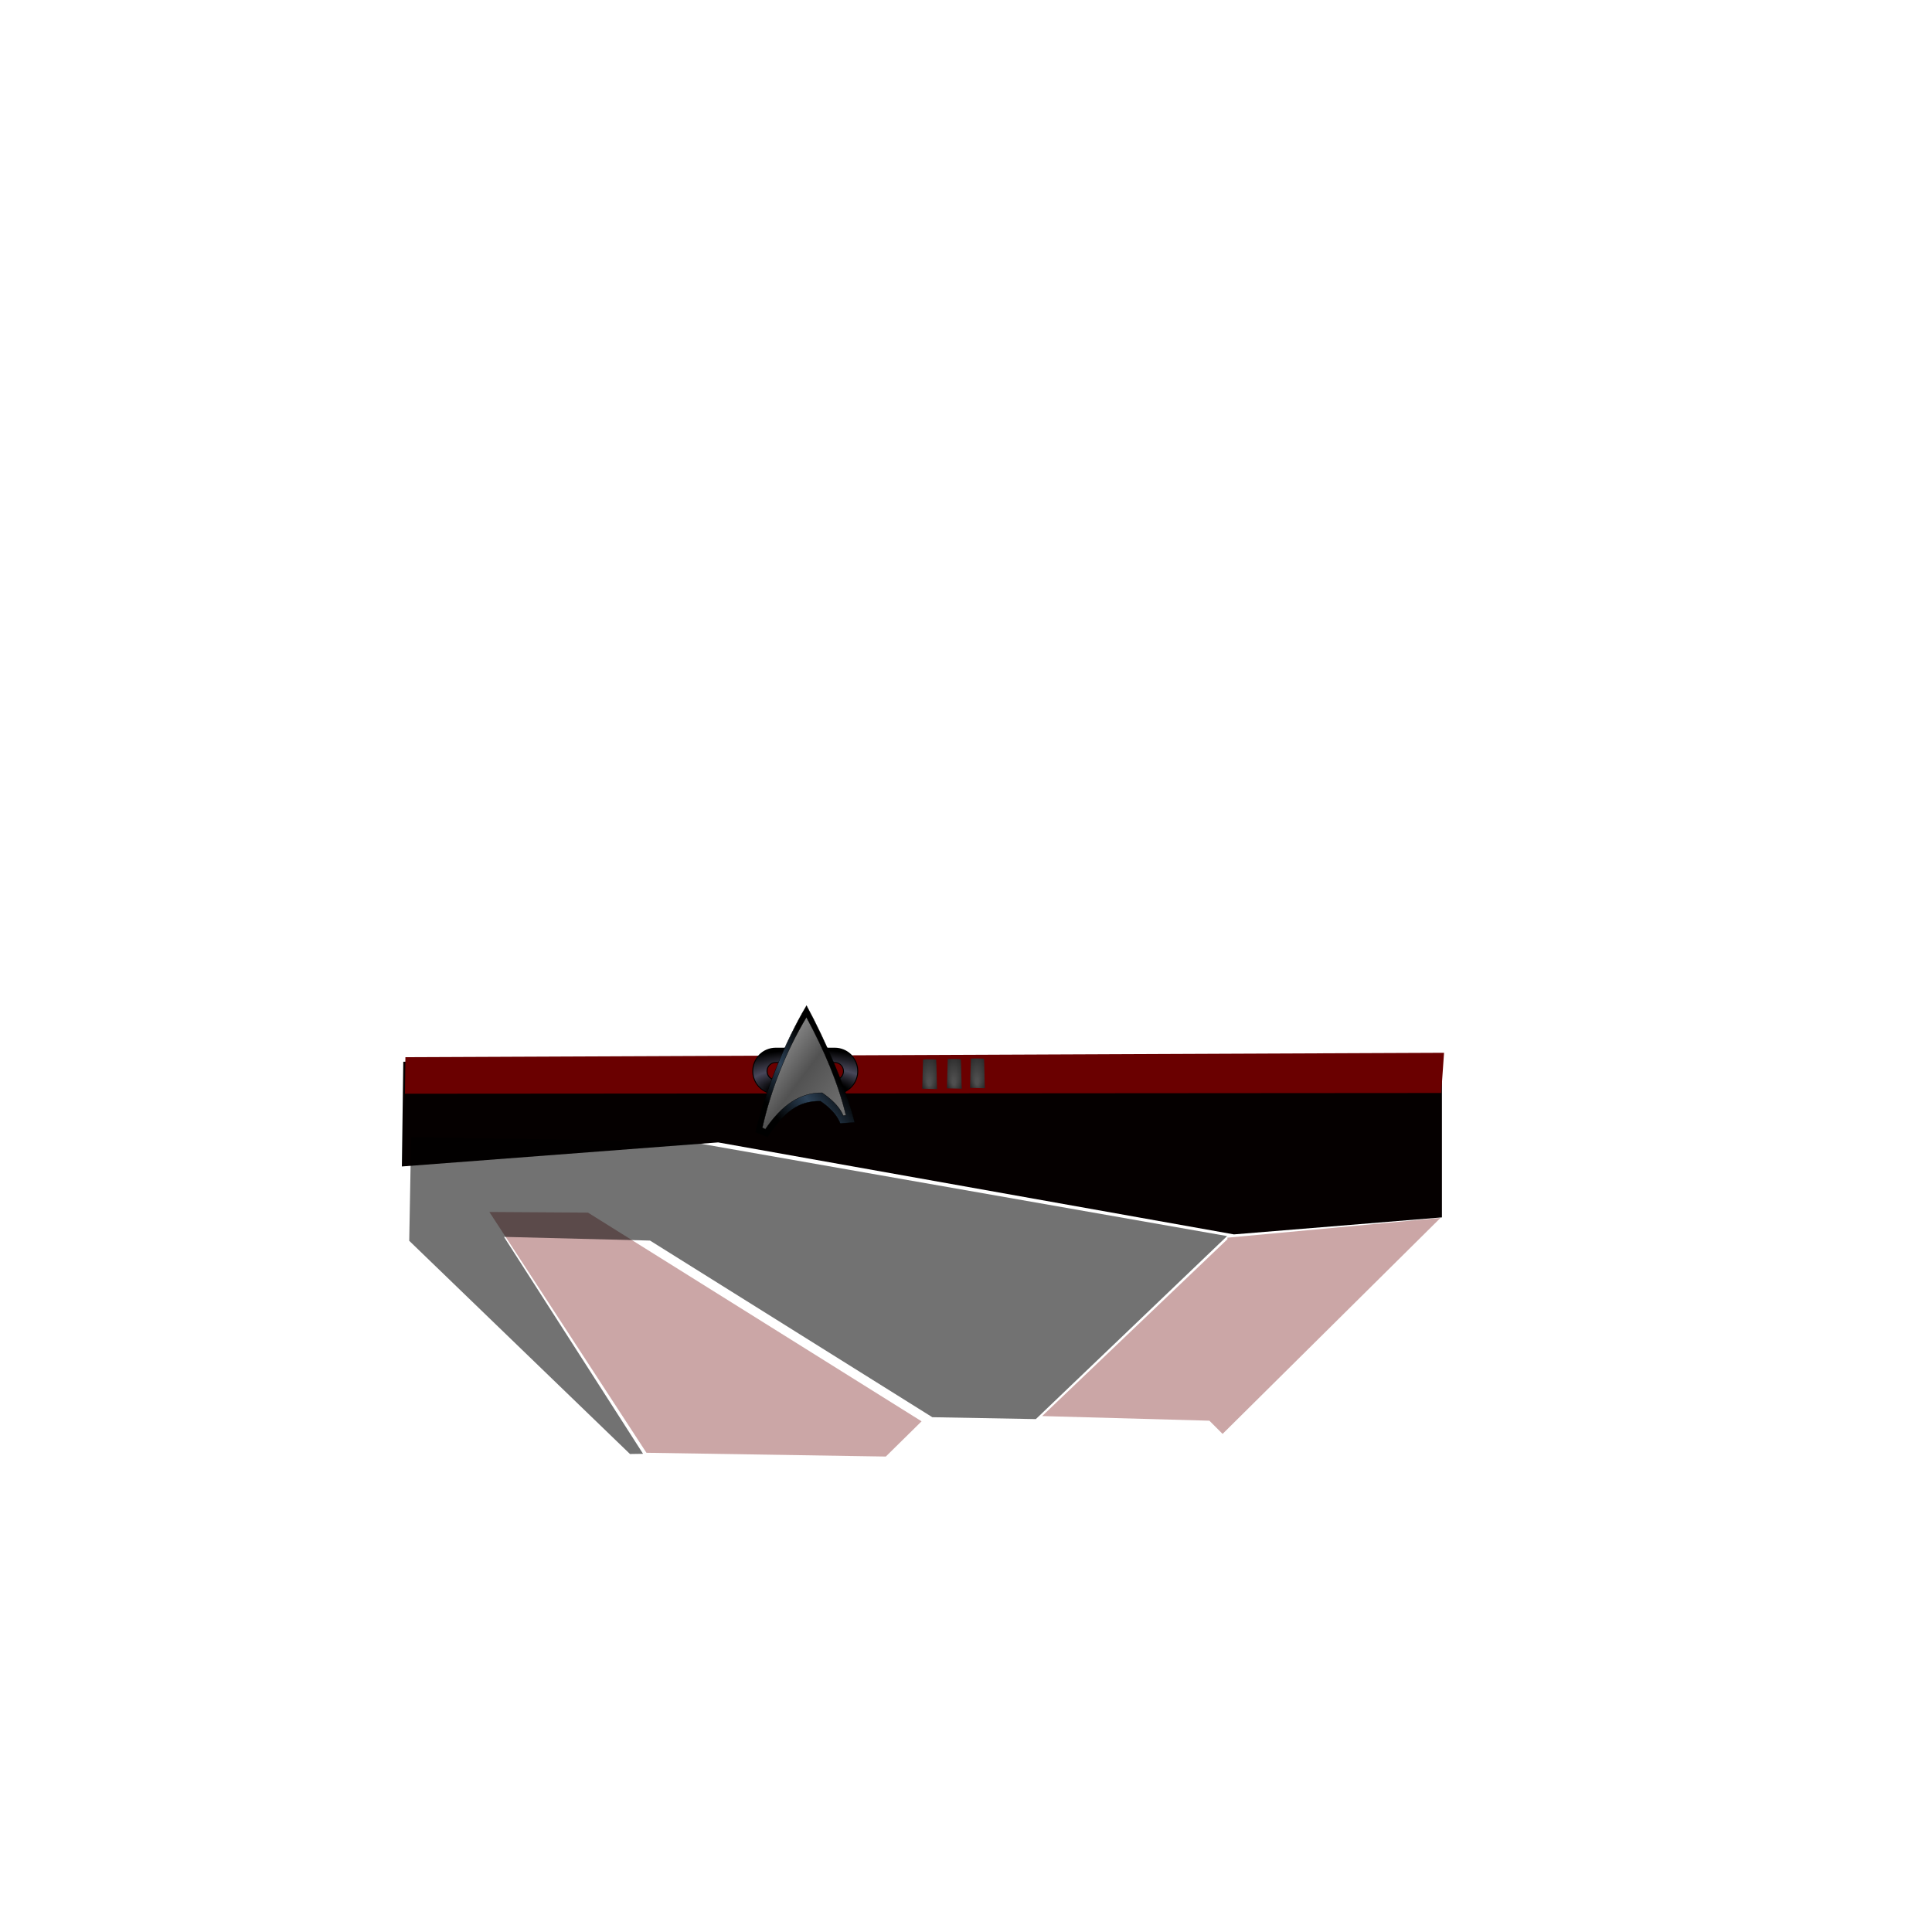
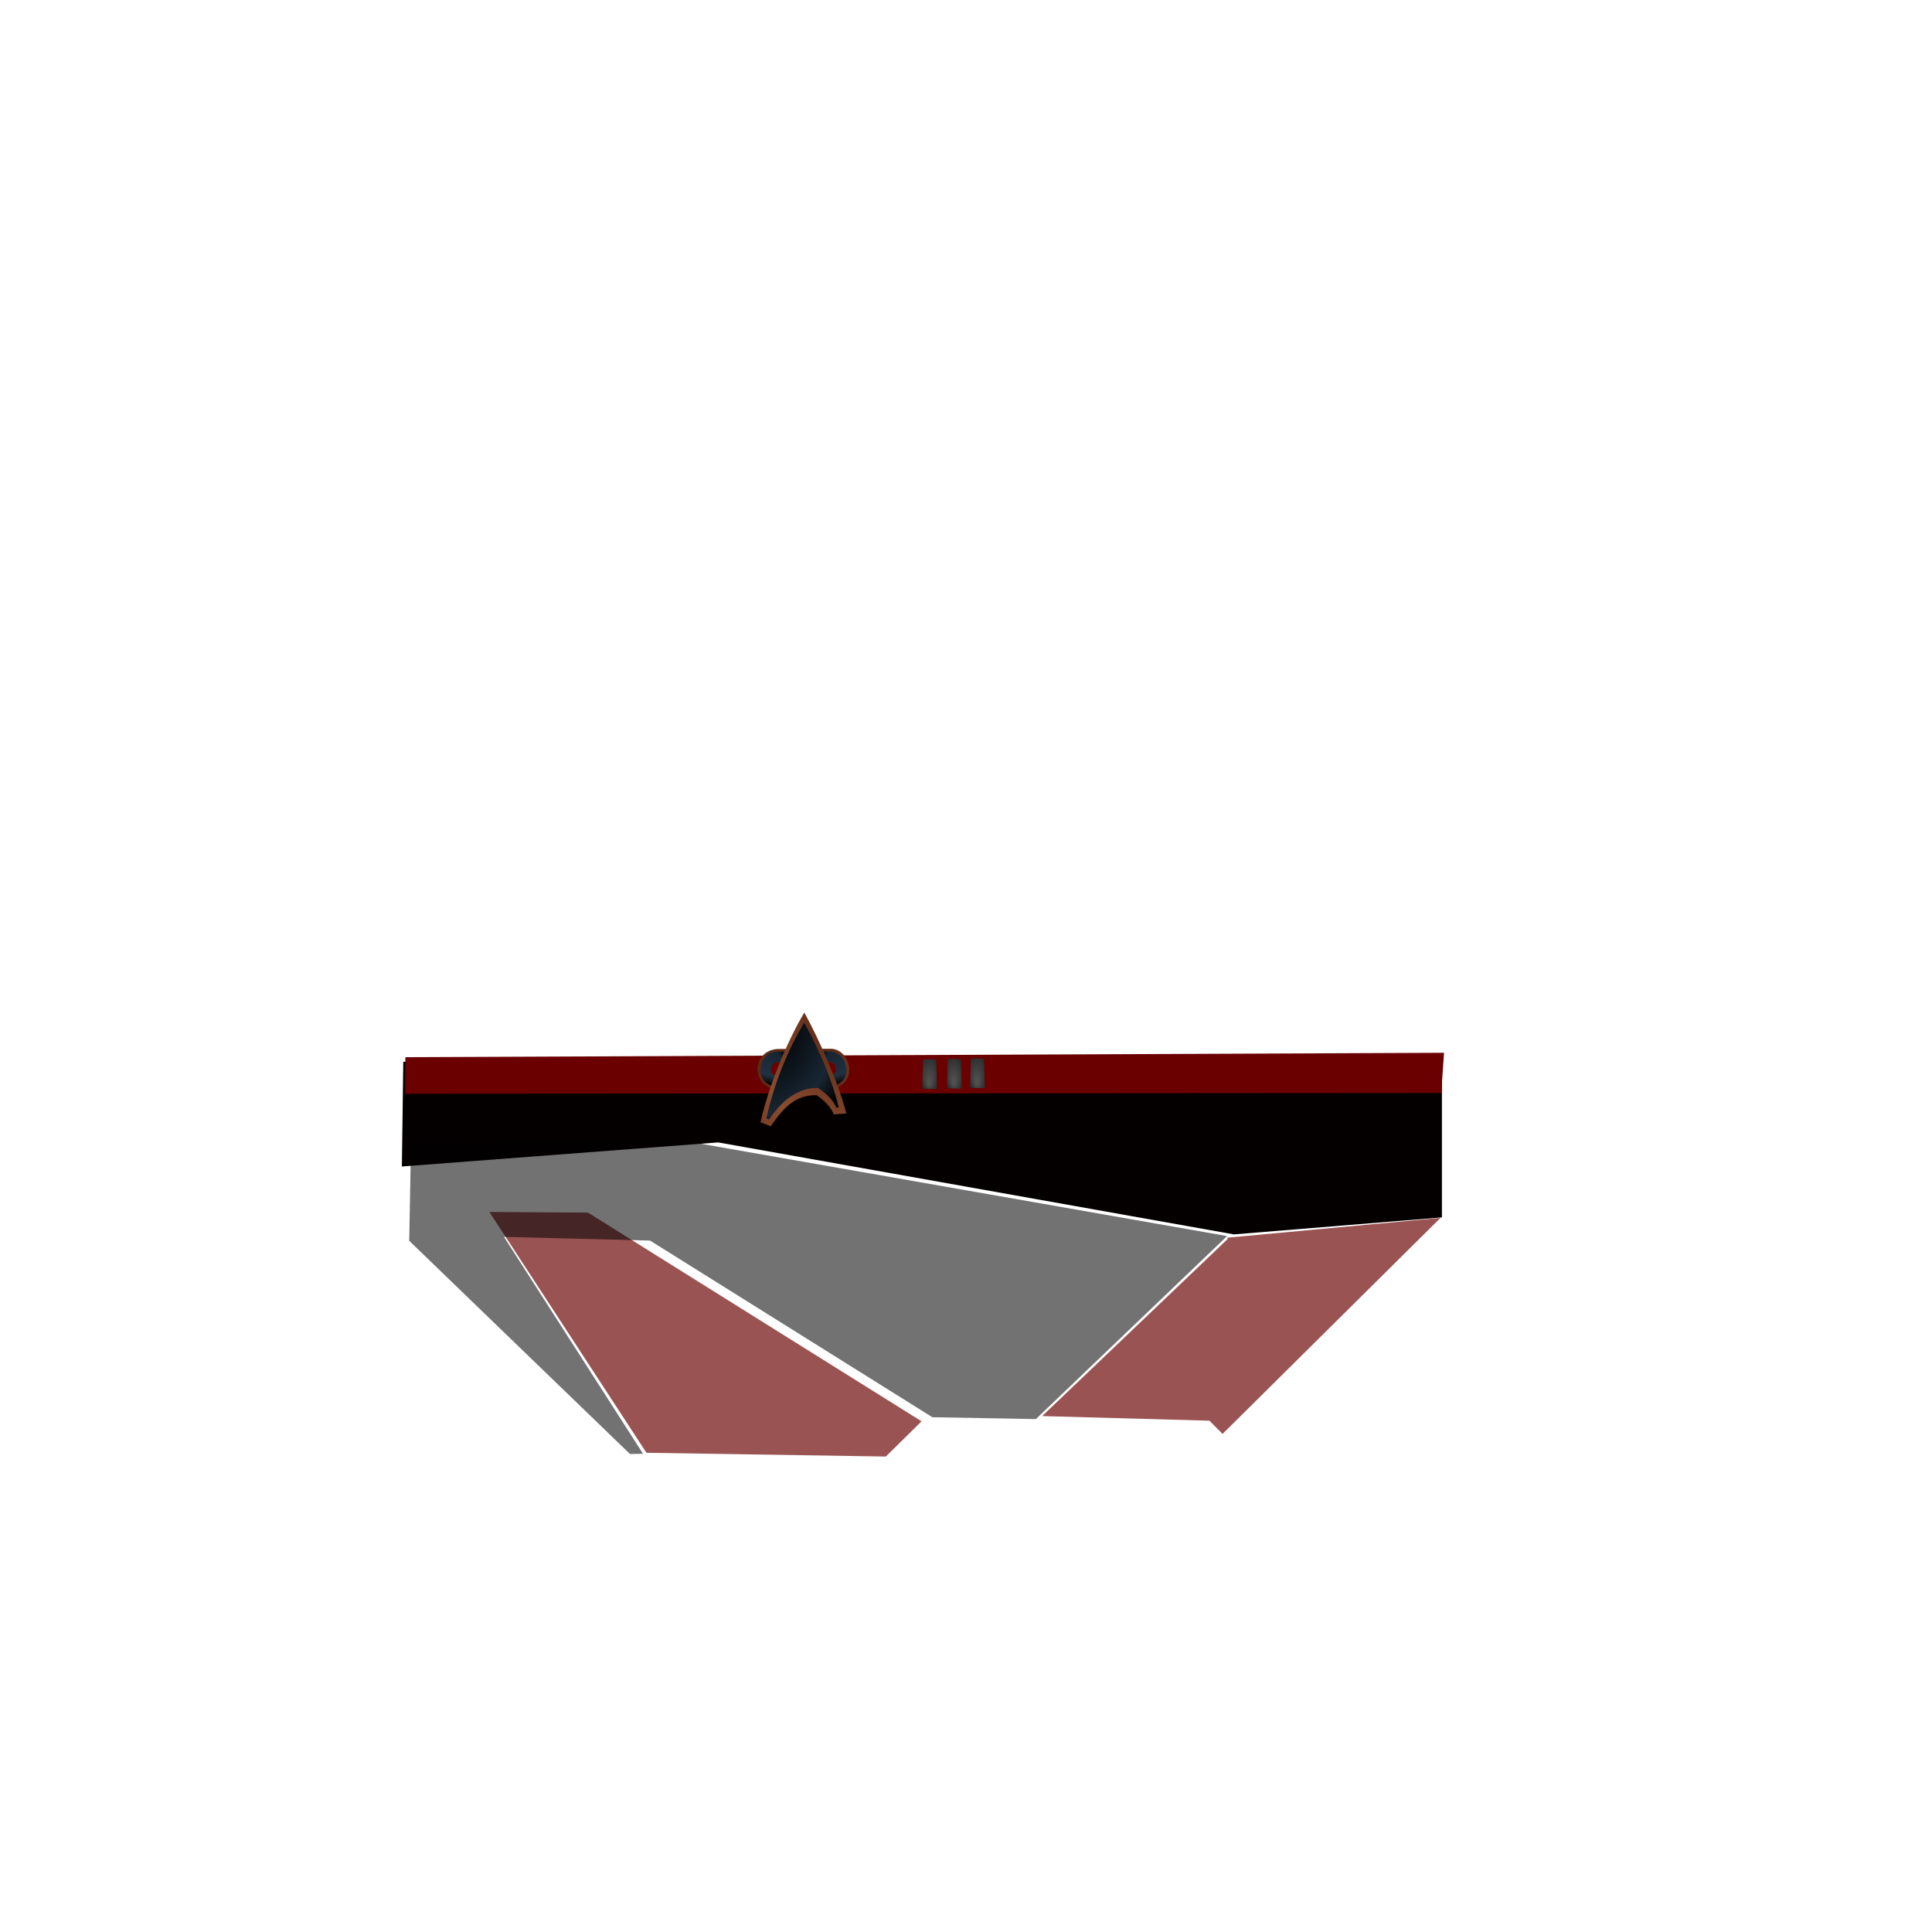
<svg xmlns="http://www.w3.org/2000/svg" width="512pt" height="512pt" viewBox="0 0 512 512">
  <style>
        .uniform-color {
            color: #6a0000;
        }
    </style>
  <defs>
-     <radialGradient id="gradient0" gradientUnits="objectBoundingBox" cx="0.526" cy="0.556" fx="0.543" fy="1.37" r="1.886" spreadMethod="reflect">
-       <stop stop-color="#000000" offset="0.231" stop-opacity="1" />
-       <stop stop-color="#484759" offset="0.374" stop-opacity="1" />
-       <stop stop-color="#000000" offset="0.574" stop-opacity="1" />
-     </radialGradient>
-     <linearGradient id="gradient1" gradientUnits="objectBoundingBox" x1="0.993" y1="0.017" x2="0.01" y2="1.011" spreadMethod="pad">
-       <stop stop-color="#000000" offset="0.361" stop-opacity="1" />
-       <stop stop-color="#2c4156" offset="0.592" stop-opacity="1" />
-       <stop stop-color="#000000" offset="0.816" stop-opacity="1" />
-     </linearGradient>
-     <linearGradient id="gradient2" gradientUnits="objectBoundingBox" x1="0" y1="0" x2="1" y2="1" spreadMethod="pad">
-       <stop stop-color="#939393" offset="0.171" stop-opacity="1" />
-       <stop stop-color="#525252" offset="0.506" stop-opacity="1" />
-       <stop stop-color="#6f6f6f" offset="0.888" stop-opacity="1" />
-     </linearGradient>
-     <radialGradient id="gradient3" gradientUnits="objectBoundingBox" cx="0.646" cy="-0.128" fx="0.464" fy="0.829" r="1.773" spreadMethod="reflect">
+     <radialGradient id="gradient0" gradientUnits="objectBoundingBox" cx="0.646" cy="-0.128" fx="0.464" fy="0.829" r="1.773" spreadMethod="reflect">
      <stop stop-color="#4f4f4f" offset="0.057" stop-opacity="1" />
      <stop stop-color="#232323" offset="0.423" stop-opacity="1" />
      <stop stop-color="#646464" offset="0.743" stop-opacity="1" />
      <stop stop-color="#767676" offset="0.984" stop-opacity="1" />
    </radialGradient>
-     <radialGradient id="gradient4" gradientUnits="objectBoundingBox" cx="0.646" cy="-0.128" fx="0.464" fy="0.829" r="1.773" spreadMethod="reflect">
+     <radialGradient id="gradient1" gradientUnits="objectBoundingBox" cx="0.646" cy="-0.128" fx="0.464" fy="0.829" r="1.773" spreadMethod="reflect">
      <stop stop-color="#4f4f4f" offset="0.057" stop-opacity="1" />
      <stop stop-color="#232323" offset="0.423" stop-opacity="1" />
      <stop stop-color="#646464" offset="0.743" stop-opacity="1" />
      <stop stop-color="#767676" offset="0.984" stop-opacity="1" />
    </radialGradient>
-     <radialGradient id="gradient5" gradientUnits="objectBoundingBox" cx="0.646" cy="-0.128" fx="0.464" fy="0.829" r="1.773" spreadMethod="reflect">
+     <radialGradient id="gradient2" gradientUnits="objectBoundingBox" cx="0.646" cy="-0.128" fx="0.464" fy="0.829" r="1.773" spreadMethod="reflect">
      <stop stop-color="#4f4f4f" offset="0.057" stop-opacity="1" />
      <stop stop-color="#232323" offset="0.423" stop-opacity="1" />
      <stop stop-color="#646464" offset="0.743" stop-opacity="1" />
      <stop stop-color="#767676" offset="0.984" stop-opacity="1" />
    </radialGradient>
+     <linearGradient id="gradient3" gradientUnits="objectBoundingBox" x1="0.091" y1="-0.337" x2="2.342" y2="-0.337" spreadMethod="pad">
+       <stop stop-color="#5d2a17" offset="0.322" stop-opacity="1" />
+       <stop stop-color="#644130" offset="0.509" stop-opacity="1" />
+       <stop stop-color="#5d2a17" offset="0.699" stop-opacity="1" />
+     </linearGradient>
+     <radialGradient id="gradient4" gradientUnits="objectBoundingBox" cx="0.497" cy="-3.99680288865056e-15" fx="0.497" fy="-3.99680288865056e-15" r="1.276" spreadMethod="pad">
+       <stop stop-color="#000000" offset="0.148" stop-opacity="1" />
+       <stop stop-color="#182633" offset="0.242" stop-opacity="1" />
+       <stop stop-color="#213142" offset="0.605" stop-opacity="1" />
+       <stop stop-color="#000000" offset="0.805" stop-opacity="1" />
+     </radialGradient>
+     <radialGradient id="gradient5" gradientUnits="objectBoundingBox" cx="1.002" cy="0.003" fx="1.002" fy="0.003" r="2.116" spreadMethod="pad">
+       <stop stop-color="#5d2a17" offset="0.112" stop-opacity="1" />
+       <stop stop-color="#884c2f" offset="0.522" stop-opacity="1" />
+       <stop stop-color="#5d2a17" offset="0.904" stop-opacity="1" />
+     </radialGradient>
+     <radialGradient id="gradient6" gradientUnits="objectBoundingBox" cx="0" cy="0" fx="0" fy="0" r="1.31" spreadMethod="pad">
+       <stop stop-color="#000000" offset="0.125" stop-opacity="1" />
+       <stop stop-color="#182633" offset="0.725" stop-opacity="1" />
+       <stop stop-color="#000000" offset="0.951" stop-opacity="1" />
+     </radialGradient>
  </defs>
  <path id="shape14" transform="translate(508.25, -14.12501)" fill="none" stroke="#535353" stroke-width="2" stroke-linecap="square" stroke-linejoin="miter" stroke-miterlimit="2" d="M0 0C7.775 14.825 13.65 41.2 17.625 79.125" />
  <path id="shape0" transform="translate(106.5, 279.875)" fill="#050000" fill-rule="evenodd" stroke-opacity="0" stroke="#000000" stroke-width="0" stroke-linecap="square" stroke-linejoin="bevel" d="M0 29.25L83.812 22.875L220.5 47.25L275.625 42.75L275.625 0L0.375 1.5Z" />
  <path id="shape01" transform="translate(107.3125, 279)" fill="currentColor" class="uniform-color" fill-rule="evenodd" stroke-opacity="0" stroke="#000000" stroke-width="0" stroke-linecap="square" stroke-linejoin="bevel" d="M0 10.85L274.625 10.656L275.375 0L0.125 1.163Z" />
-   <path id="shape1" transform="translate(129.6875, 321.1875)" fill="currentColor" class="uniform-color" fill-opacity="0.35" fill-rule="evenodd" stroke-opacity="0" stroke="#000000" stroke-width="0" stroke-linecap="square" stroke-linejoin="bevel" d="M0 0L41.625 63.812L105.062 64.812L114.542 55.475L26.135 0.168ZM195.625 7.188L146.492 54.086L190.812 55.312L194.312 58.812L252.062 1.562L195.562 6.812" />
-   <g id="group0" transform="matrix(0.7820067 0 0 0.7820067 200.2247 266.5081)" fill="none">
-     <rect id="shape02" transform="matrix(0.04478504 0 0 0.04478504 1.479624 16.82981)" fill="none" stroke="#000000" stroke-width="115.2" stroke-linecap="round" stroke-linejoin="round" width="686.452" height="239.321" rx="120.089" ry="119.66" />
-     <rect id="shape011" transform="matrix(0.04478504 0 0 0.04478504 1.471867 16.85757)" fill="none" stroke="url(#gradient0)" stroke-width="100.8" stroke-linecap="round" stroke-linejoin="round" width="686.452" height="239.321" rx="120.089" ry="119.66" />
-     <path id="shape0111" transform="matrix(0.02846884 0 0 0.02846884 5.6843418860808e-14 1.13686837721616e-13)" fill="url(#gradient1)" stroke="#000000" stroke-width="3.6" stroke-linecap="square" stroke-linejoin="miter" stroke-miterlimit="2.16" d="M607.047 0C346.659 436.964 105.655 1042.06 0 1507.2L142.106 1562.39C345.783 1260.7 512.843 1132.91 772.803 1136.87C785.223 1147.75 949.141 1247.76 1008.39 1403.06C1019.32 1399.56 1164.43 1391.34 1180.23 1390.13C1084.13 997.108 828.11 408.079 607.047 0Z" />
-     <path id="shape012" transform="matrix(0.02846884 0 0 0.02846884 2.305328 3.926256)" fill="url(#gradient2)" stroke="#000000" stroke-width="3.6" stroke-linecap="square" stroke-linejoin="miter" stroke-miterlimit="2.16" d="M524.808 0C271.784 424.606 102.667 863.026 0 1315.01L35.76 1333.27C233.677 1040.11 458.94 895.45 711.548 899.296C723.617 909.867 905.36 1022.09 962.929 1173C969.51 1170.7 980.475 1168.97 995.828 1167.79C902.447 785.888 739.62 396.538 524.808 0Z" />
+   <path id="shape1" transform="translate(129.6875, 321.1875)" fill="currentColor" class="uniform-color" fill-opacity="0.675" fill-rule="evenodd" stroke-opacity="0" stroke="#000000" stroke-width="0" stroke-linecap="square" stroke-linejoin="bevel" d="M0 0L41.625 63.812L105.062 64.812L114.542 55.475L26.135 0.168ZM195.625 7.188L146.492 54.086L190.812 55.312L194.312 58.812L252.062 1.562L195.562 6.812" />
+   <path id="shape032" transform="matrix(0.002958687 -0.000102515 8.95169845795023e-05 0.002583552 244.1349 280.769)" fill="url(#gradient0)" fill-rule="evenodd" stroke="#3f3f3f" stroke-width="2.88" stroke-linecap="square" stroke-linejoin="bevel" d="M160.562 3.218C304.6 -11.124 1245.77 24.855 1337.82 63.974C1368.01 349.589 1298.22 2933.58 1334.86 3088.63L0 3000.45Z" />
+   <path id="shape0321" transform="matrix(0.002958687 -0.000102515 8.95169845795023e-05 0.002583552 250.6789 280.6731)" fill="url(#gradient1)" fill-rule="evenodd" stroke="#3f3f3f" stroke-width="2.88" stroke-linecap="square" stroke-linejoin="bevel" d="M160.562 3.218C304.6 -11.124 1245.77 24.855 1337.82 63.974C1368.01 349.589 1298.22 2933.58 1334.86 3088.63L0 3000.45Z" />
+   <path id="shape03211" transform="matrix(0.002958687 -0.000102515 8.95169845795023e-05 0.002583552 256.804 280.5495)" fill="url(#gradient2)" fill-rule="evenodd" stroke="#3f3f3f" stroke-width="2.88" stroke-linecap="square" stroke-linejoin="bevel" d="M160.562 3.218C304.6 -11.124 1245.77 24.855 1337.82 63.974C1368.01 349.589 1298.22 2933.58 1334.86 3088.63L0 3000.45Z" />
+   <path id="shape11" transform="translate(108.45, 301.325)" fill="#000000" fill-opacity="0.553" fill-rule="evenodd" stroke-opacity="0" stroke="#000000" stroke-width="0" stroke-linecap="square" stroke-linejoin="bevel" d="M0.5 0L0 27.5L58.5 84L61.968 83.947L25.11 26.46L63.812 27.438L138.625 74.25L166.063 74.75L216.75 26.25L74.25 1.25Z" />
+   <g id="group0" transform="matrix(0.0303298 -9.04270855158373e-05 9.04270855158373e-05 0.0303298 200.7173 268.3599)" fill="none">
+     <path id="shape02" transform="translate(8.83916433735976e-06, 317.519)" fill="url(#gradient3)" fill-rule="evenodd" stroke-opacity="0" stroke="#000000" stroke-width="0" stroke-linecap="square" stroke-linejoin="bevel" d="M178.66 114.964C110.765 110.604 79.887 230.334 177.205 238.711L613.355 244.543C715.583 236.51 706.413 112.739 612.375 113.705ZM635.223 0.032C815.826 -3.658 892.75 315.848 635.223 354.812L176.583 354.812C-61.889 338.558 -55.814 13.225 176.583 0.572Z" />
+     <path id="shape011" transform="translate(25.54548, 341.0322)" fill="url(#gradient4)" fill-rule="evenodd" stroke-opacity="0" stroke="#000000" stroke-width="0" stroke-linecap="square" stroke-linejoin="bevel" d="M154.777 93.517C86.882 89.157 56.004 208.887 153.322 217.264L588.032 222.377C690.26 214.344 681.809 88.412 587.771 89.378ZM614.935 0C762.959 10.161 833.066 287.741 592.085 308.709L126.065 306.011C-68.487 268.157 -16.34 5.467 136.855 0.01Z" />
+     <path id="shape0111" transform="matrix(0.6356773 0 0 0.6356773 24.11548 1.76214598468505e-12)" fill="url(#gradient5)" stroke-opacity="0" stroke="#000000" stroke-width="0" stroke-linecap="square" stroke-linejoin="bevel" d="M607.047 0C346.659 436.964 105.655 1042.06 0 1507.2L142.106 1562.39C345.783 1260.7 512.843 1132.91 772.803 1136.87C785.223 1147.75 949.141 1247.76 1008.39 1403.06C1019.32 1399.56 1164.43 1391.34 1180.23 1390.13C1084.13 997.108 828.11 408.079 607.047 0Z" />
+     <path id="shape012" transform="matrix(0.6356773 -2.16840434497101e-19 2.16840434497101e-19 0.6356773 75.59089 87.66892)" fill="url(#gradient6)" stroke-opacity="0" stroke="#000000" stroke-width="0" stroke-linecap="square" stroke-linejoin="bevel" d="M524.808 0C271.784 424.606 102.667 863.026 0 1315.01L35.76 1333.27C233.677 1040.11 458.94 895.45 711.548 899.296C723.617 909.867 905.36 1022.09 962.929 1173C969.51 1170.7 980.475 1168.97 995.828 1167.79C902.447 785.888 739.62 396.538 524.808 0Z" />
  </g>
-   <path id="shape032" transform="matrix(0.002958687 -0.000102515 8.95169845795023e-05 0.002583552 244.1349 280.769)" fill="url(#gradient3)" fill-rule="evenodd" stroke="#3f3f3f" stroke-width="2.88" stroke-linecap="square" stroke-linejoin="bevel" d="M160.562 3.218C304.6 -11.124 1245.77 24.855 1337.82 63.974C1368.01 349.589 1298.22 2933.58 1334.86 3088.63L0 3000.45Z" />
-   <path id="shape0321" transform="matrix(0.002958687 -0.000102515 8.95169845795023e-05 0.002583552 250.6789 280.6731)" fill="url(#gradient4)" fill-rule="evenodd" stroke="#3f3f3f" stroke-width="2.88" stroke-linecap="square" stroke-linejoin="bevel" d="M160.562 3.218C304.6 -11.124 1245.77 24.855 1337.82 63.974C1368.01 349.589 1298.22 2933.58 1334.86 3088.63L0 3000.45Z" />
-   <path id="shape03211" transform="matrix(0.002958687 -0.000102515 8.95169845795023e-05 0.002583552 256.804 280.5495)" fill="url(#gradient5)" fill-rule="evenodd" stroke="#3f3f3f" stroke-width="2.88" stroke-linecap="square" stroke-linejoin="bevel" d="M160.562 3.218C304.6 -11.124 1245.77 24.855 1337.82 63.974C1368.01 349.589 1298.22 2933.58 1334.86 3088.63L0 3000.45Z" />
-   <path id="shape11" transform="translate(108.45, 301.325)" fill="#000000" fill-opacity="0.553" fill-rule="evenodd" stroke-opacity="0" stroke="#000000" stroke-width="0" stroke-linecap="square" stroke-linejoin="bevel" d="M0.5 0L0 27.5L58.5 84L61.968 83.947L25.11 26.46L63.812 27.438L138.625 74.25L166.063 74.75L216.75 26.25L74.25 1.25Z" />
</svg>
